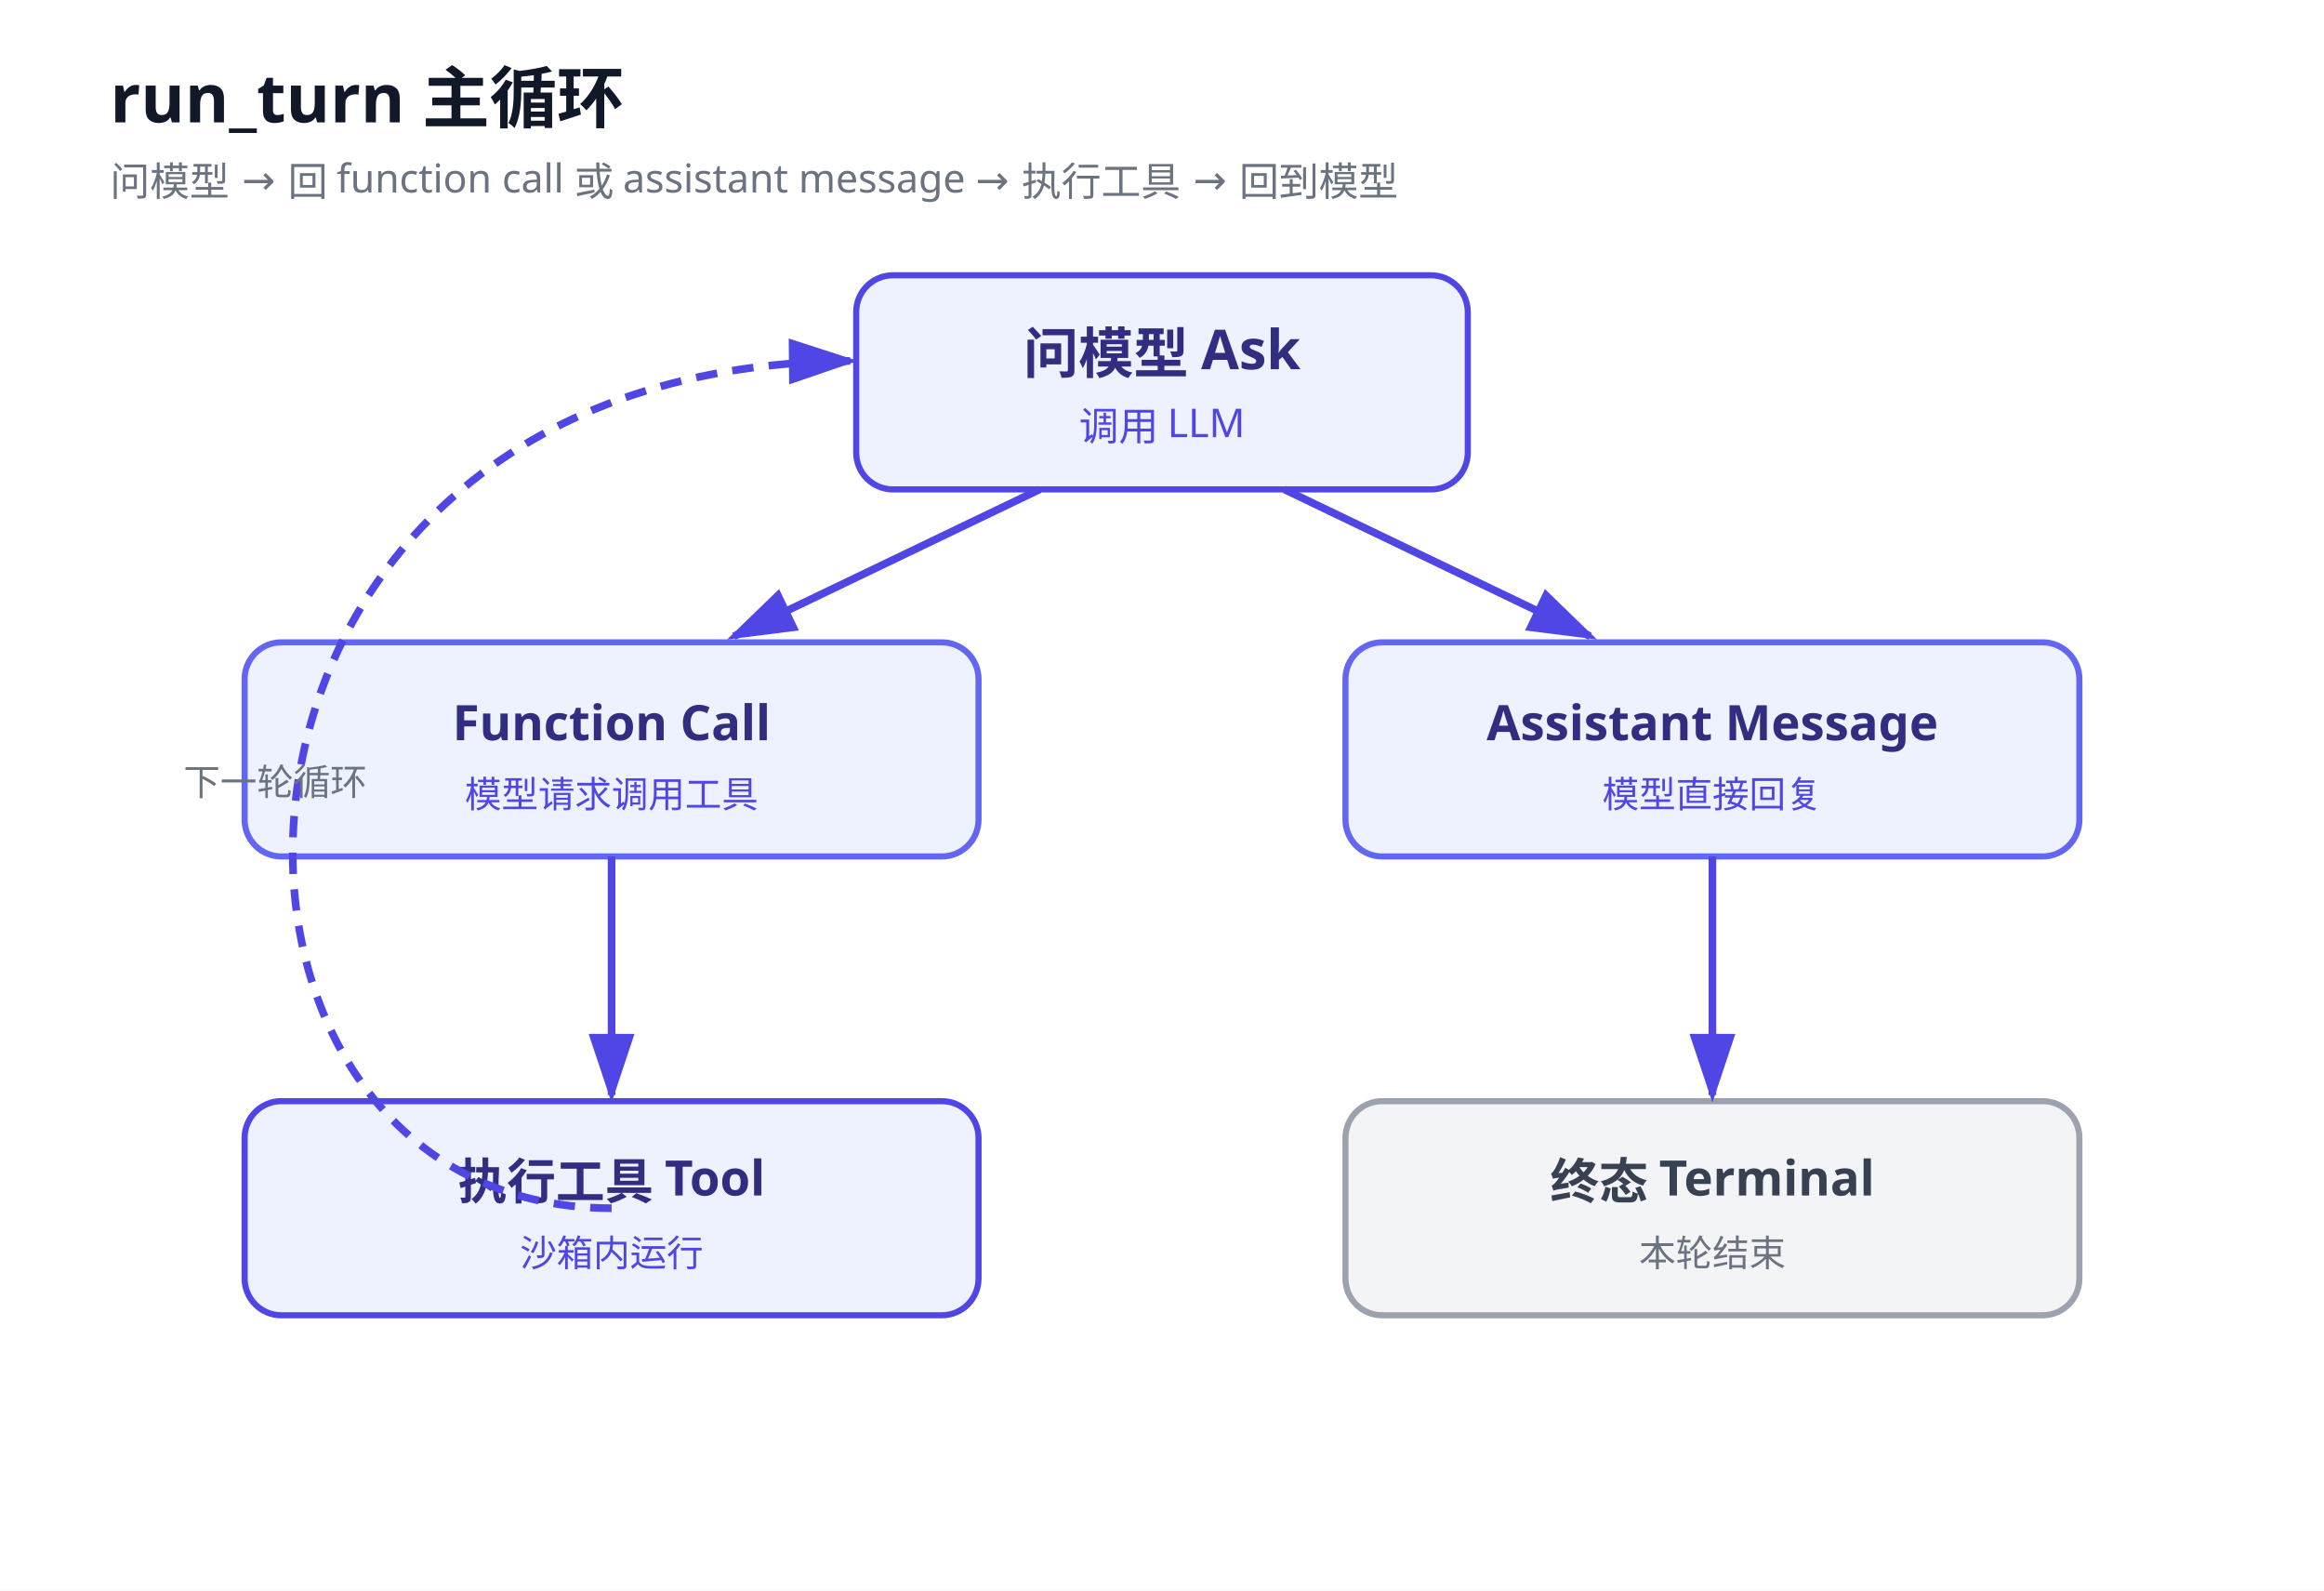
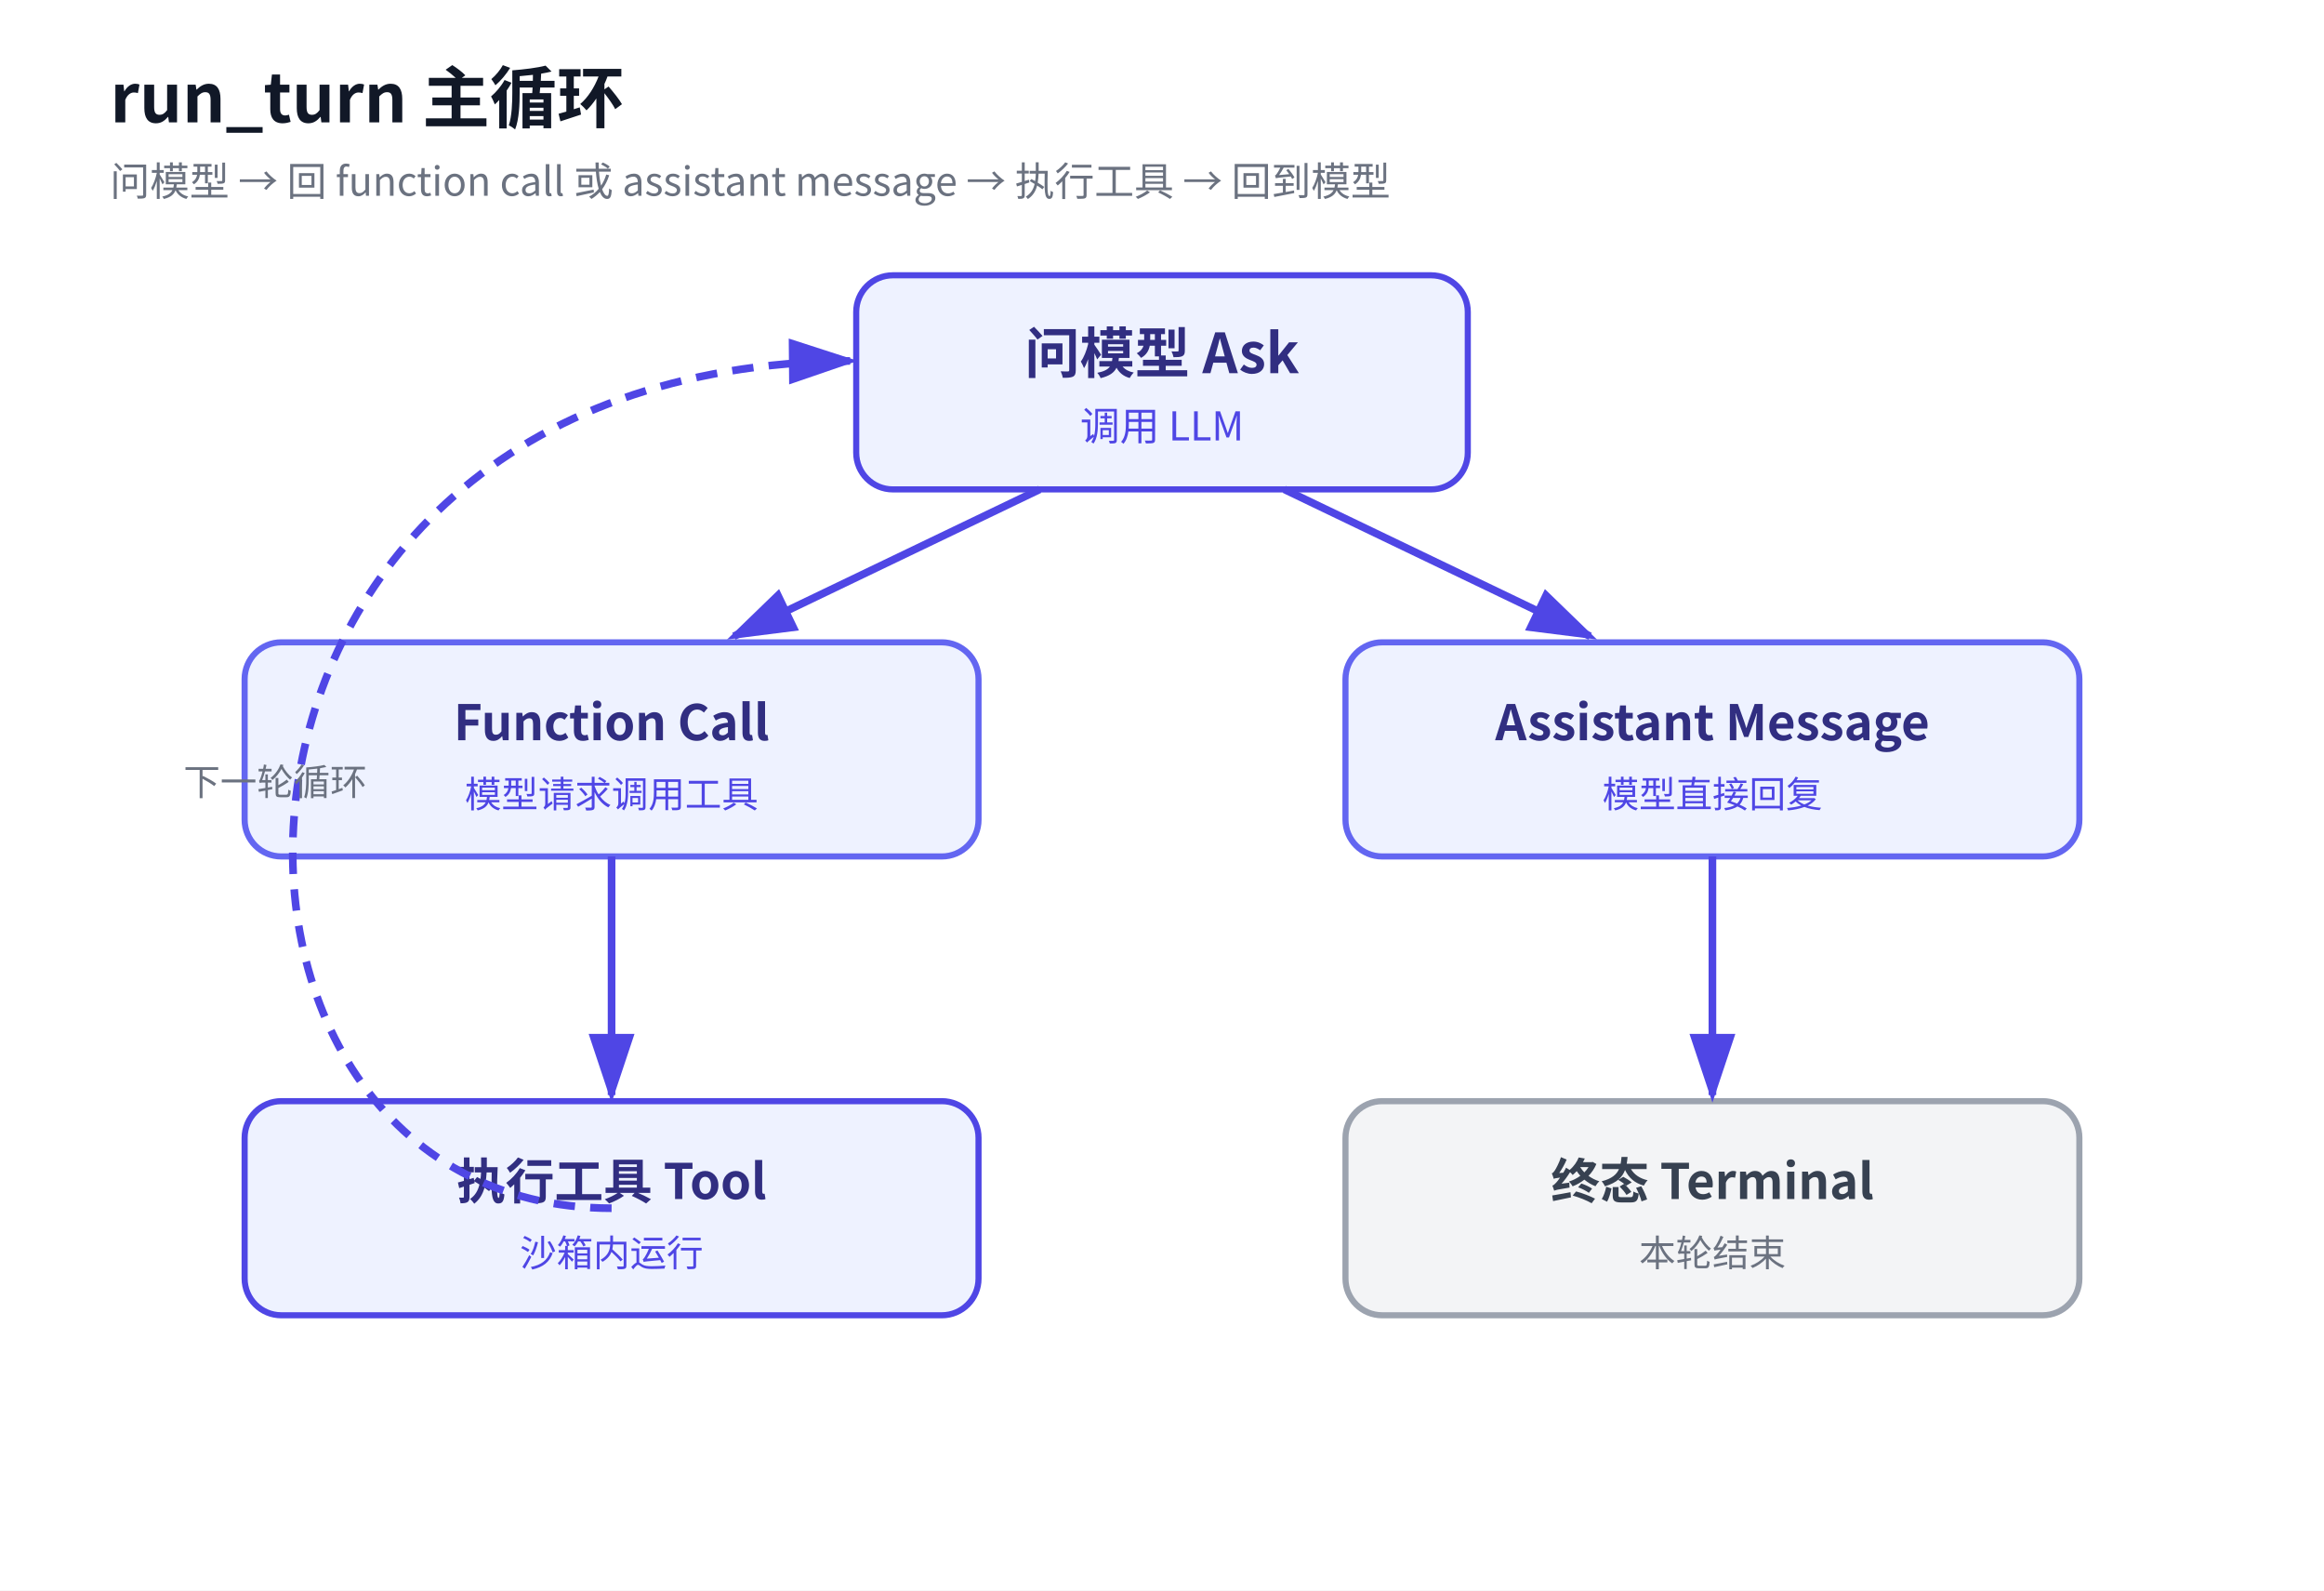
- <svg xmlns="http://www.w3.org/2000/svg" viewBox="0 0 760 520" font-family="system-ui, sans-serif">
+ <svg xmlns="http://www.w3.org/2000/svg" viewBox="0 0 760 520" font-family="system-ui, -apple-system, 'Segoe UI', 'Noto Sans SC', 'Noto Sans CJK SC', 'PingFang SC', 'Hiragino Sans GB', 'Microsoft YaHei', 'WenQuanYi Micro Hei', sans-serif">
  <defs>
    <marker id="a" markerWidth="10" markerHeight="10" refX="8" refY="3" orient="auto" markerUnits="strokeWidth">
      <path d="M0,0 L9,3 L0,6 Z" fill="#4F46E5" />
    </marker>
  </defs>
  <rect width="760" height="520" fill="#FFFFFF" />
  <text x="36" y="40" font-size="22" font-weight="700" fill="#111827">run_turn 主循环</text>
  <text x="36" y="64" font-size="13" fill="#6B7280">问模型 → 回 function call 或 assistant message → 执行工具 → 回到模型</text>
  <rect x="280" y="90" width="200" height="70" rx="12" fill="#EEF2FF" stroke="#4F46E5" stroke-width="2" />
  <text x="380" y="122" text-anchor="middle" font-size="18" font-weight="600" fill="#312E81">问模型 Ask</text>
  <text x="380" y="144" text-anchor="middle" font-size="13" fill="#4F46E5">调用 LLM</text>
  <rect x="80" y="210" width="240" height="70" rx="12" fill="#EEF2FF" stroke="#6366F1" stroke-width="2" />
  <text x="200" y="242" text-anchor="middle" font-size="16" font-weight="600" fill="#312E81">Function Call</text>
  <text x="200" y="264" text-anchor="middle" font-size="12" fill="#4F46E5">模型请求调用工具</text>
  <rect x="440" y="210" width="240" height="70" rx="12" fill="#EEF2FF" stroke="#6366F1" stroke-width="2" />
  <text x="560" y="242" text-anchor="middle" font-size="16" font-weight="600" fill="#312E81">Assistant Message</text>
  <text x="560" y="264" text-anchor="middle" font-size="12" fill="#4F46E5">模型直接回复</text>
  <rect x="80" y="360" width="240" height="70" rx="12" fill="#EEF2FF" stroke="#4F46E5" stroke-width="2" />
  <text x="200" y="392" text-anchor="middle" font-size="16" font-weight="600" fill="#312E81">执行工具 Tool</text>
  <text x="200" y="414" text-anchor="middle" font-size="12" fill="#4F46E5">沙箱内运行</text>
  <rect x="440" y="360" width="240" height="70" rx="12" fill="#F3F4F6" stroke="#9CA3AF" stroke-width="2" />
  <text x="560" y="392" text-anchor="middle" font-size="16" font-weight="600" fill="#374151">终态 Terminal</text>
  <text x="560" y="414" text-anchor="middle" font-size="12" fill="#6B7280">本轮结束</text>
  <line x1="340" y1="160" x2="240" y2="208" stroke="#4F46E5" stroke-width="2.5" marker-end="url(#a)" />
  <line x1="420" y1="160" x2="520" y2="208" stroke="#4F46E5" stroke-width="2.5" marker-end="url(#a)" />
  <line x1="200" y1="280" x2="200" y2="358" stroke="#4F46E5" stroke-width="2.5" marker-end="url(#a)" />
  <line x1="560" y1="280" x2="560" y2="358" stroke="#4F46E5" stroke-width="2.5" marker-end="url(#a)" />
  <path d="M200,395 C 50,395 50,120 278,118" fill="none" stroke="#4F46E5" stroke-width="2.5" stroke-dasharray="7 5" marker-end="url(#a)" />
  <text x="60" y="260" font-size="12" fill="#6B7280">下一轮循环</text>
</svg>
